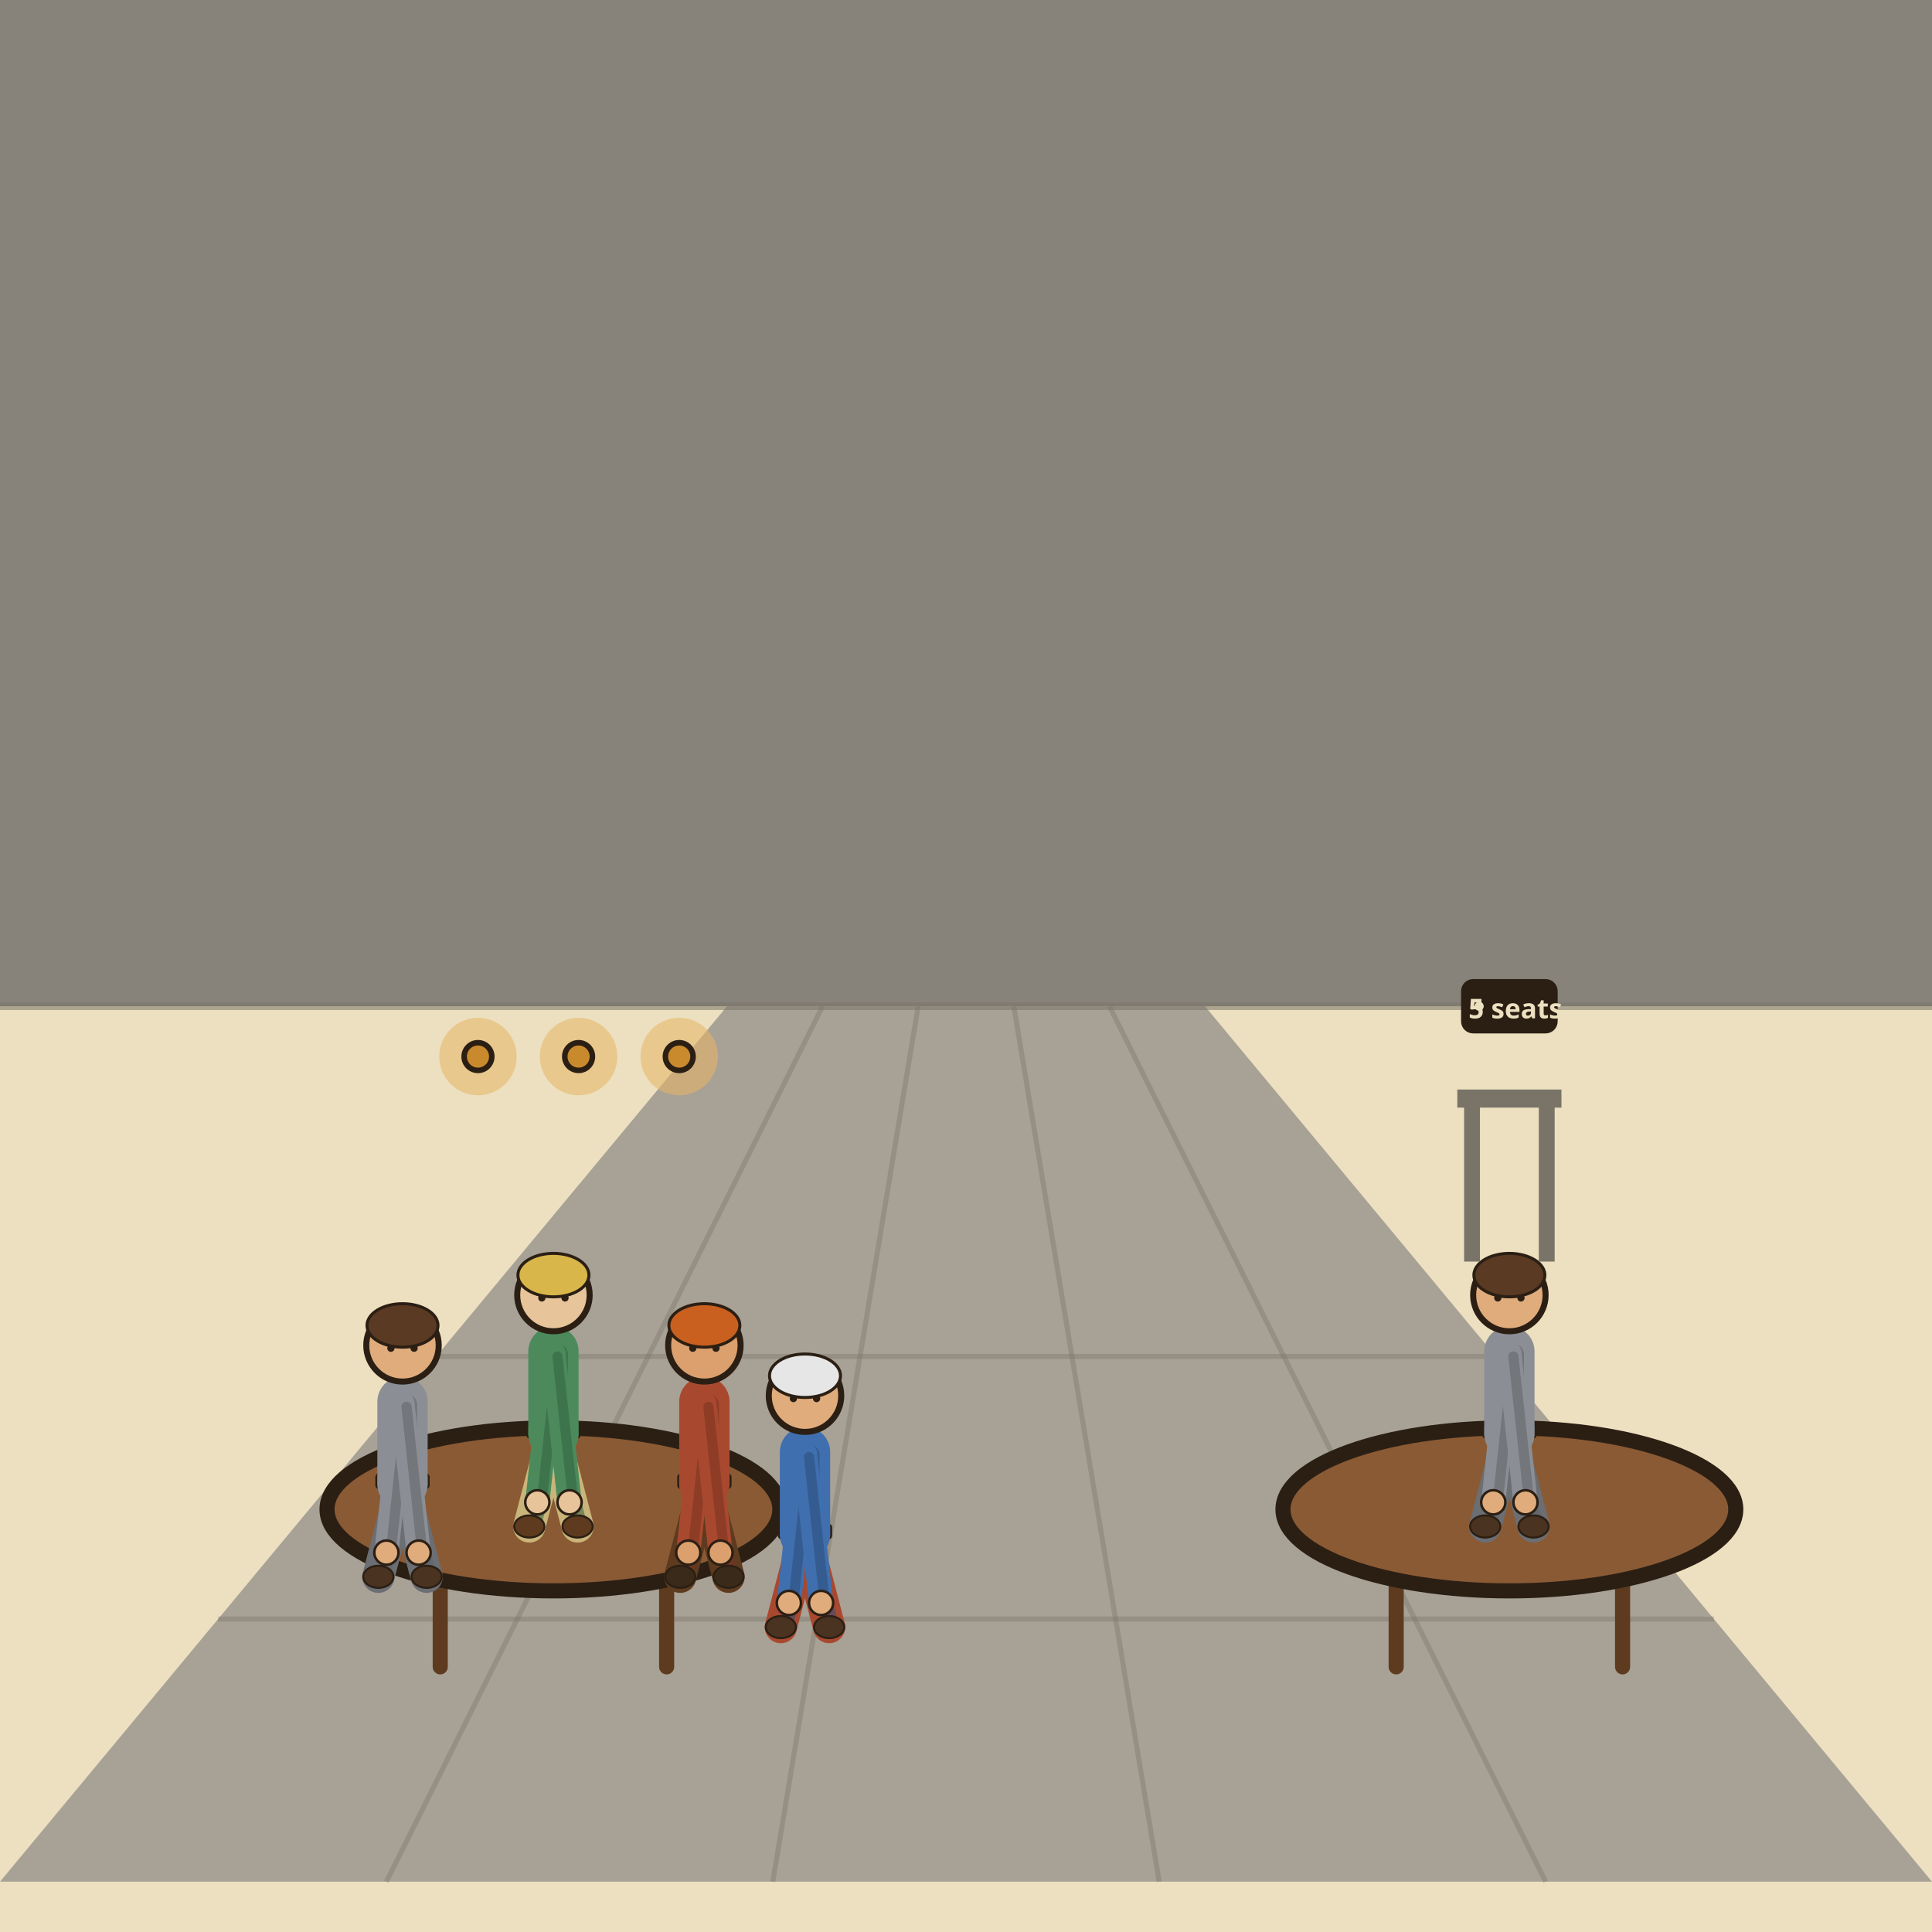
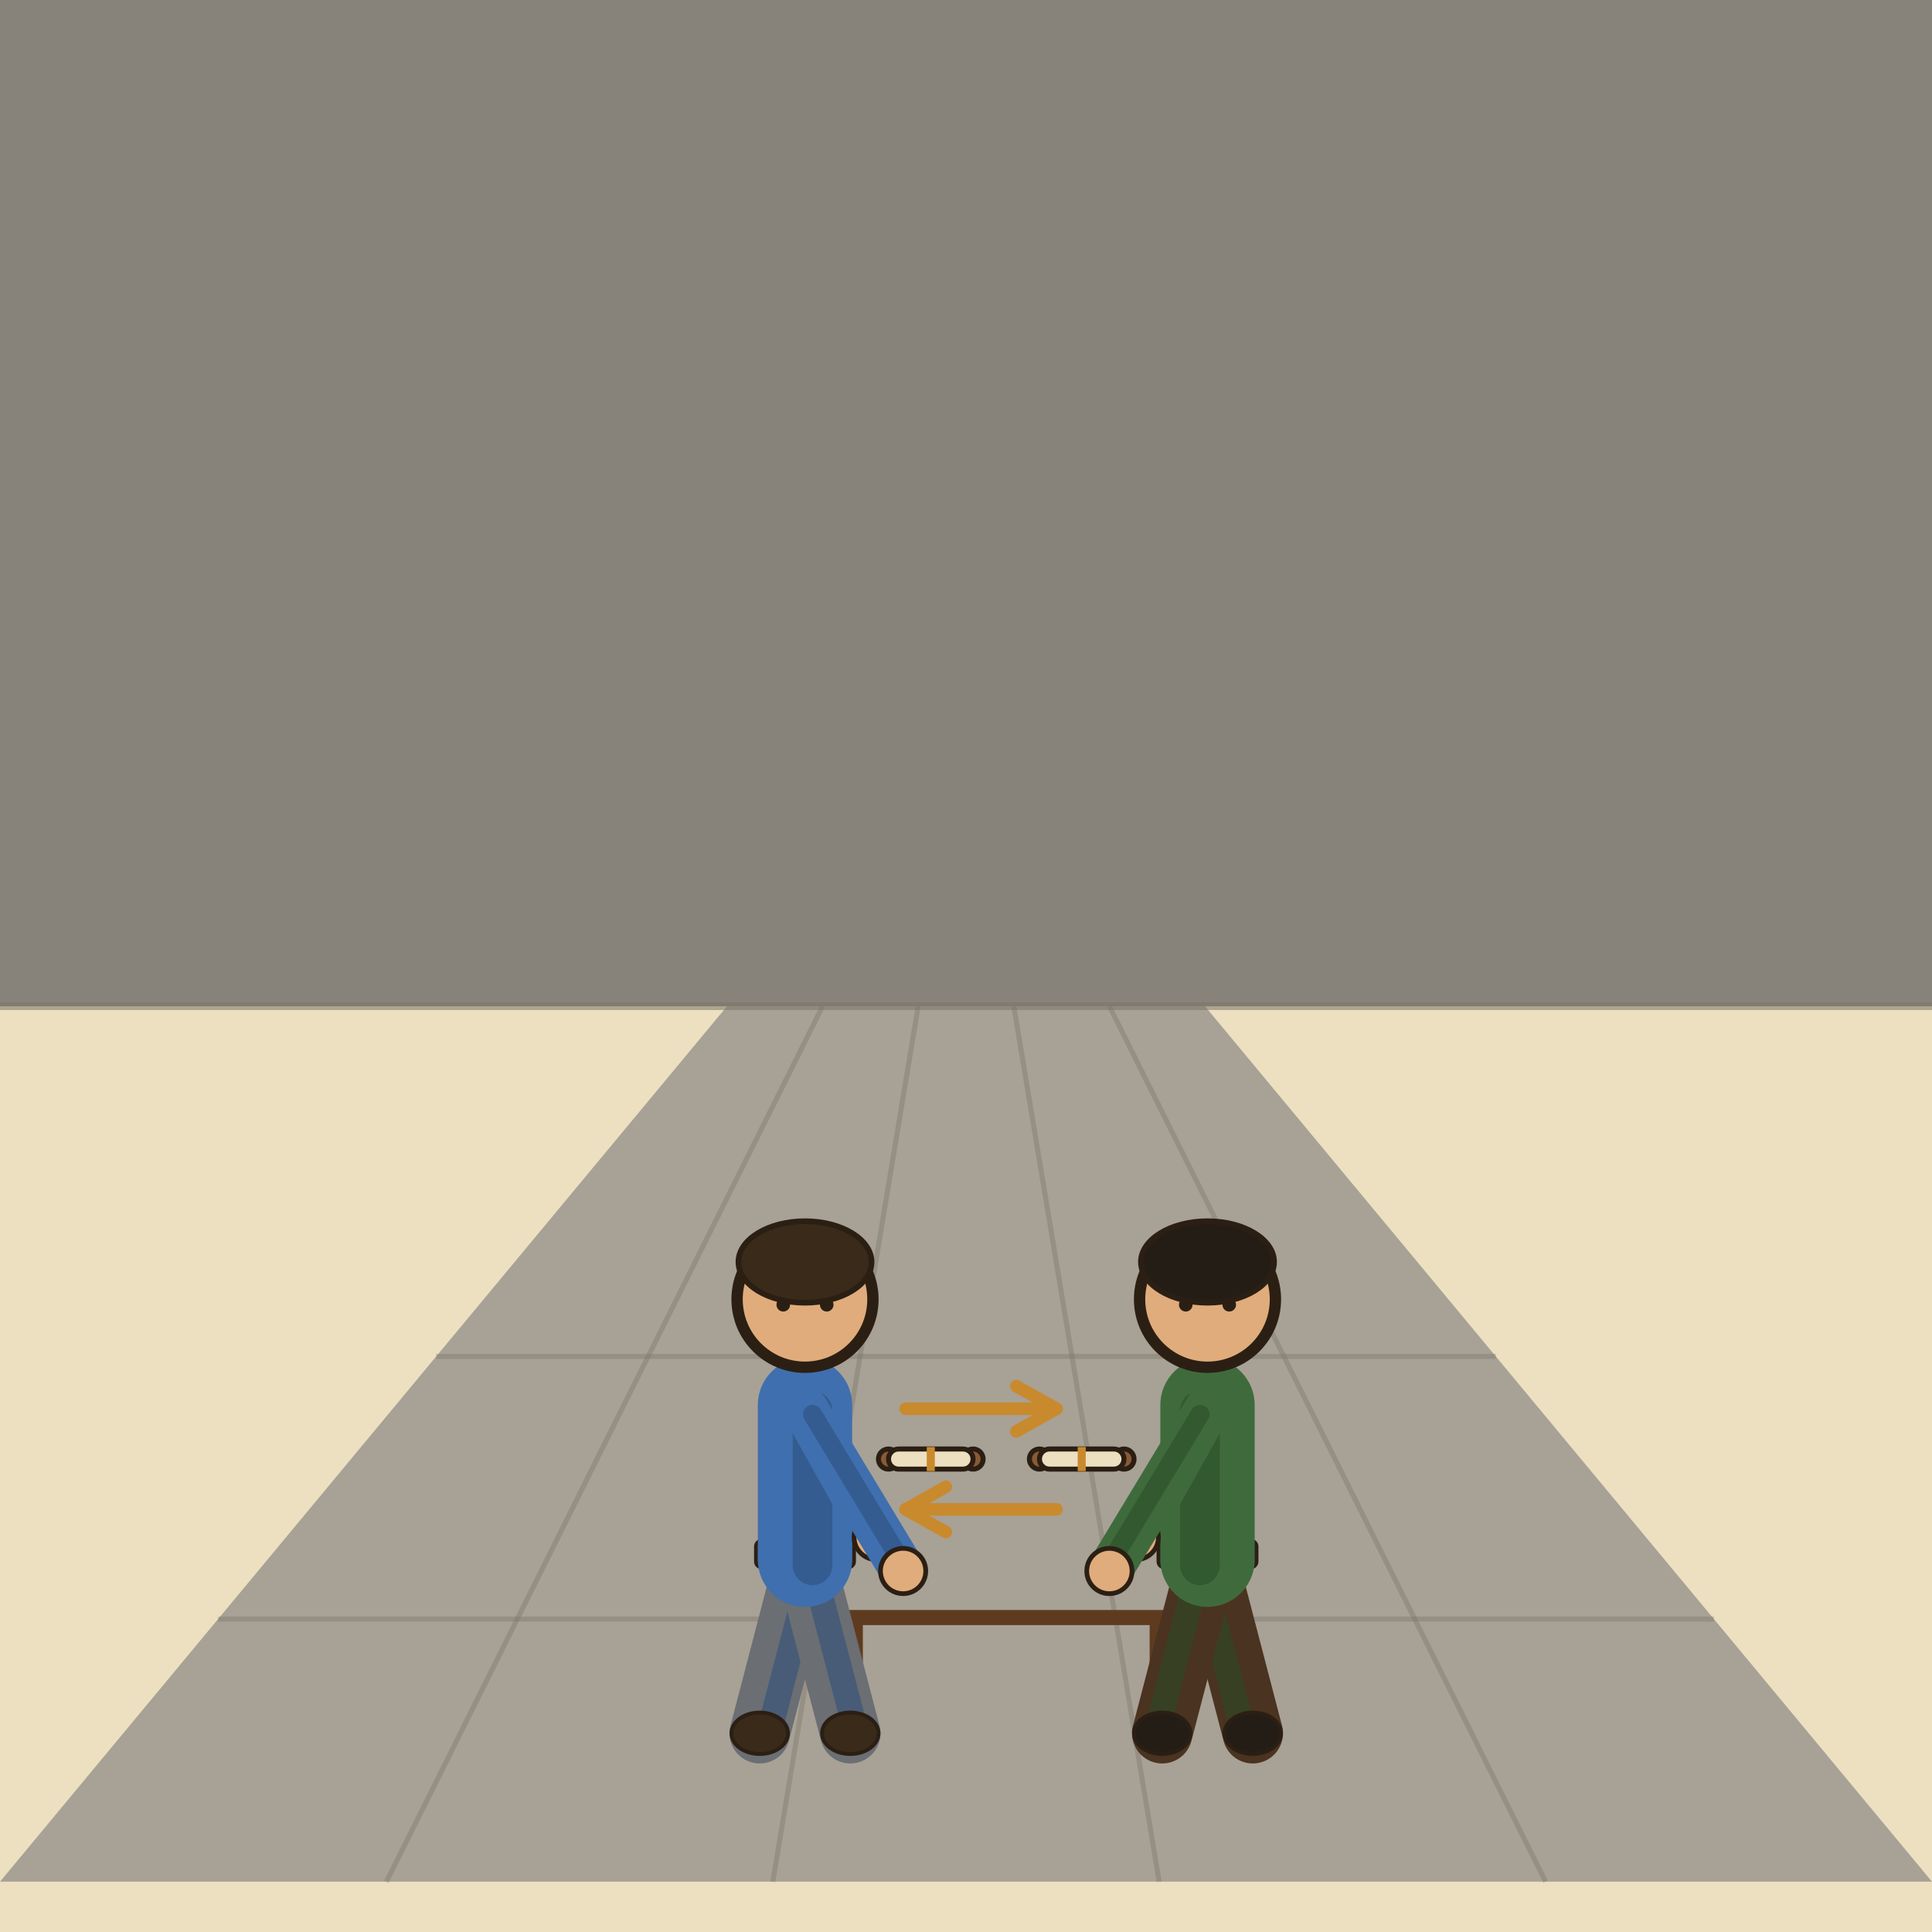
<svg xmlns="http://www.w3.org/2000/svg" viewBox="0 0 768 768">
  <rect x="0" y="0" width="768" height="768" fill="#ece0c0" />
  <rect x="0" y="0" width="768" height="400" fill="#87837a" />
  <polygon points="289,400 479,400 768,748 0,748" fill="#a8a196" />
  <line x1="327.0" y1="400" x2="153.6" y2="748" stroke="#7a7468" stroke-width="2" opacity="0.4" />
  <line x1="365.0" y1="400" x2="307.2" y2="748" stroke="#7a7468" stroke-width="2" opacity="0.4" />
  <line x1="403.0" y1="400" x2="460.8" y2="748" stroke="#7a7468" stroke-width="2" opacity="0.4" />
  <line x1="441.0" y1="400" x2="614.4" y2="748" stroke="#7a7468" stroke-width="2" opacity="0.4" />
  <line x1="173.4" y1="539.2" x2="594.6" y2="539.2" stroke="#7a7468" stroke-width="2" opacity="0.4" />
  <line x1="86.7" y1="643.6" x2="681.3" y2="643.6" stroke="#7a7468" stroke-width="2" opacity="0.4" />
  <line x1="0" y1="400" x2="768" y2="400" stroke="#7a7468" stroke-width="3" opacity="0.55" />
  <path d="M 65.0,280 L 65.0,60 Q 65.0,-50.0 110,-50.0 Q 155.0,-50.0 155.0,60 L 155.0,280" fill="none" stroke="#87837a" stroke-width="10" opacity="0.7" />
  <path d="M 613.0,280 L 613.0,60 Q 613.0,-50.0 658,-50.0 Q 703.0,-50.0 703.0,60 L 703.0,280" fill="none" stroke="#87837a" stroke-width="10" opacity="0.7" />
-   <g transform="translate(220,600) scale(1.0)">
-     <line x1="-45.0" y1="12.6" x2="-45.0" y2="62.6" stroke="#5e3b1f" stroke-width="6" stroke-linecap="round" />
-     <line x1="45.0" y1="12.6" x2="45.0" y2="62.6" stroke="#5e3b1f" stroke-width="6" stroke-linecap="round" />
-     <ellipse cx="0" cy="0" rx="90" ry="32.4" fill="#8a5a34" stroke="#2b1f14" stroke-width="6" />
+   <g transform="translate(400,640)">
+     <rect x="-70.0" y="0" width="140" height="6" fill="#5e3b1f" />
+     <line x1="-60.0" y1="6" x2="-60.0" y2="56" stroke="#5e3b1f" stroke-width="6" stroke-linecap="round" />
+     <line x1="60.0" y1="6" x2="60.0" y2="56" stroke="#5e3b1f" stroke-width="6" stroke-linecap="round" />
  </g>
-   <g transform="translate(160,590) scale(0.4,0.4) rotate(0)">
+   <g transform="translate(320,620) scale(0.75,0.75) rotate(0)">
    <line x1="0" y1="0" x2="-24" y2="92" stroke="#6b6e73" stroke-width="32" stroke-linecap="round" />
-     <line x1="4" y1="3" x2="-20" y2="95" stroke="#5f6266" stroke-width="13.4" stroke-linecap="round" opacity="0.55" />
-     <ellipse cx="-24" cy="92" rx="15" ry="11" fill="#4a3320" stroke="#2b1f14" stroke-width="2" />
+     <line x1="4" y1="3" x2="-20" y2="95" stroke="#2b4d7a" stroke-width="13.4" stroke-linecap="round" opacity="0.55" />
+     <ellipse cx="-24" cy="92" rx="15" ry="11" fill="#3a2a1a" stroke="#2b1f14" stroke-width="2" />
    <line x1="0" y1="0" x2="24" y2="92" stroke="#6b6e73" stroke-width="32" stroke-linecap="round" />
-     <line x1="4" y1="3" x2="28" y2="95" stroke="#5f6266" stroke-width="13.4" stroke-linecap="round" opacity="0.55" />
-     <ellipse cx="24" cy="92" rx="15" ry="11" fill="#4a3320" stroke="#2b1f14" stroke-width="2" />
-     <rect x="-26" y="-10" width="52" height="14" rx="3" fill="#5f6266" stroke="#2b1f14" stroke-width="2" />
-     <line x1="0" y1="-82.0" x2="0" y2="0" stroke="#8b8e94" stroke-width="50" stroke-linecap="round" />
-     <line x1="4" y1="-79.0" x2="4" y2="3" stroke="#5f6266" stroke-width="21.0" stroke-linecap="round" opacity="0.55" />
-     <line x1="0" y1="-80" x2="-16" y2="68" stroke="#8b8e94" stroke-width="24" stroke-linecap="round" />
-     <line x1="4" y1="-77" x2="-12" y2="71" stroke="#5f6266" stroke-width="10.1" stroke-linecap="round" opacity="0.55" />
-     <circle cx="-16" cy="68" r="12" fill="#e0ac7c" stroke="#2b1f14" stroke-width="2.5" />
-     <line x1="0" y1="-80" x2="16" y2="68" stroke="#8b8e94" stroke-width="24" stroke-linecap="round" />
-     <line x1="4" y1="-77" x2="20" y2="71" stroke="#5f6266" stroke-width="10.1" stroke-linecap="round" opacity="0.55" />
-     <circle cx="16" cy="68" r="12" fill="#e0ac7c" stroke="#2b1f14" stroke-width="2.5" />
+     <line x1="4" y1="3" x2="28" y2="95" stroke="#2b4d7a" stroke-width="13.4" stroke-linecap="round" opacity="0.55" />
+     <ellipse cx="24" cy="92" rx="15" ry="11" fill="#3a2a1a" stroke="#2b1f14" stroke-width="2" />
+     <rect x="-26" y="-10" width="52" height="14" rx="3" fill="#2b4d7a" stroke="#2b1f14" stroke-width="2" />
+     <line x1="0" y1="-82.0" x2="0" y2="0" stroke="#3f6fae" stroke-width="50" stroke-linecap="round" />
+     <line x1="4" y1="-79.0" x2="4" y2="3" stroke="#2b4d7a" stroke-width="21.0" stroke-linecap="round" opacity="0.55" />
+     <line x1="0" y1="-80" x2="38" y2="-12" stroke="#3f6fae" stroke-width="24" stroke-linecap="round" />
+     <line x1="4" y1="-77" x2="42" y2="-9" stroke="#2b4d7a" stroke-width="10.1" stroke-linecap="round" opacity="0.55" />
+     <circle cx="38" cy="-12" r="12" fill="#e0ac7c" stroke="#2b1f14" stroke-width="2.5" />
+     <line x1="0" y1="-80" x2="52" y2="6" stroke="#3f6fae" stroke-width="24" stroke-linecap="round" />
+     <line x1="4" y1="-77" x2="56" y2="9" stroke="#2b4d7a" stroke-width="10.1" stroke-linecap="round" opacity="0.55" />
+     <circle cx="52" cy="6" r="12" fill="#e0ac7c" stroke="#2b1f14" stroke-width="2.5" />
    <circle cx="0" cy="-138" r="36" fill="#e0ac7c" stroke="#2b1f14" stroke-width="6" />
-     <ellipse cx="0" cy="-157.8" rx="35.28" ry="21.6" fill="#5a3a22" stroke="#2b1f14" stroke-width="3" />
+     <ellipse cx="0" cy="-157.8" rx="35.28" ry="21.6" fill="#3a2a1a" stroke="#2b1f14" stroke-width="3" />
    <circle cx="-11.52" cy="-135.12" r="3.6" fill="#2b1f14" />
    <circle cx="11.52" cy="-135.12" r="3.6" fill="#2b1f14" />
  </g>
-   <g transform="translate(220,570) scale(0.4,0.4) rotate(0)">
-     <line x1="0" y1="0" x2="-24" y2="92" stroke="#c9b57a" stroke-width="32" stroke-linecap="round" />
-     <line x1="4" y1="3" x2="-20" y2="95" stroke="#336240" stroke-width="13.4" stroke-linecap="round" opacity="0.55" />
-     <ellipse cx="-24" cy="92" rx="15" ry="11" fill="#5e3b1f" stroke="#2b1f14" stroke-width="2" />
-     <line x1="0" y1="0" x2="24" y2="92" stroke="#c9b57a" stroke-width="32" stroke-linecap="round" />
-     <line x1="4" y1="3" x2="28" y2="95" stroke="#336240" stroke-width="13.4" stroke-linecap="round" opacity="0.55" />
-     <ellipse cx="24" cy="92" rx="15" ry="11" fill="#5e3b1f" stroke="#2b1f14" stroke-width="2" />
-     <rect x="-26" y="-10" width="52" height="14" rx="3" fill="#336240" stroke="#2b1f14" stroke-width="2" />
-     <line x1="0" y1="-82.0" x2="0" y2="0" stroke="#4c8a5c" stroke-width="50" stroke-linecap="round" />
-     <line x1="4" y1="-79.0" x2="4" y2="3" stroke="#336240" stroke-width="21.0" stroke-linecap="round" opacity="0.55" />
-     <line x1="0" y1="-80" x2="-16" y2="68" stroke="#4c8a5c" stroke-width="24" stroke-linecap="round" />
-     <line x1="4" y1="-77" x2="-12" y2="71" stroke="#336240" stroke-width="10.1" stroke-linecap="round" opacity="0.55" />
-     <circle cx="-16" cy="68" r="12" fill="#e7c49a" stroke="#2b1f14" stroke-width="2.5" />
-     <line x1="0" y1="-80" x2="16" y2="68" stroke="#4c8a5c" stroke-width="24" stroke-linecap="round" />
-     <line x1="4" y1="-77" x2="20" y2="71" stroke="#336240" stroke-width="10.1" stroke-linecap="round" opacity="0.55" />
-     <circle cx="16" cy="68" r="12" fill="#e7c49a" stroke="#2b1f14" stroke-width="2.5" />
-     <circle cx="0" cy="-138" r="36" fill="#e7c49a" stroke="#2b1f14" stroke-width="6" />
-     <ellipse cx="0" cy="-157.8" rx="35.28" ry="21.6" fill="#d8b64a" stroke="#2b1f14" stroke-width="3" />
+   <g transform="translate(480,620) scale(-0.75,0.75) rotate(0)">
+     <line x1="0" y1="0" x2="-24" y2="92" stroke="#4a3320" stroke-width="32" stroke-linecap="round" />
+     <line x1="4" y1="3" x2="-20" y2="95" stroke="#294a27" stroke-width="13.4" stroke-linecap="round" opacity="0.55" />
+     <ellipse cx="-24" cy="92" rx="15" ry="11" fill="#241d15" stroke="#2b1f14" stroke-width="2" />
+     <line x1="0" y1="0" x2="24" y2="92" stroke="#4a3320" stroke-width="32" stroke-linecap="round" />
+     <line x1="4" y1="3" x2="28" y2="95" stroke="#294a27" stroke-width="13.4" stroke-linecap="round" opacity="0.55" />
+     <ellipse cx="24" cy="92" rx="15" ry="11" fill="#241d15" stroke="#2b1f14" stroke-width="2" />
+     <rect x="-26" y="-10" width="52" height="14" rx="3" fill="#294a27" stroke="#2b1f14" stroke-width="2" />
+     <line x1="0" y1="-82.0" x2="0" y2="0" stroke="#3f6b3c" stroke-width="50" stroke-linecap="round" />
+     <line x1="4" y1="-79.0" x2="4" y2="3" stroke="#294a27" stroke-width="21.0" stroke-linecap="round" opacity="0.55" />
+     <line x1="0" y1="-80" x2="38" y2="-12" stroke="#3f6b3c" stroke-width="24" stroke-linecap="round" />
+     <line x1="4" y1="-77" x2="42" y2="-9" stroke="#294a27" stroke-width="10.1" stroke-linecap="round" opacity="0.55" />
+     <circle cx="38" cy="-12" r="12" fill="#e0ac7c" stroke="#2b1f14" stroke-width="2.5" />
+     <line x1="0" y1="-80" x2="52" y2="6" stroke="#3f6b3c" stroke-width="24" stroke-linecap="round" />
+     <line x1="4" y1="-77" x2="56" y2="9" stroke="#294a27" stroke-width="10.1" stroke-linecap="round" opacity="0.55" />
+     <circle cx="52" cy="6" r="12" fill="#e0ac7c" stroke="#2b1f14" stroke-width="2.5" />
+     <circle cx="0" cy="-138" r="36" fill="#e0ac7c" stroke="#2b1f14" stroke-width="6" />
+     <ellipse cx="0" cy="-157.8" rx="35.28" ry="21.6" fill="#241d15" stroke="#2b1f14" stroke-width="3" />
    <circle cx="-11.52" cy="-135.12" r="3.6" fill="#2b1f14" />
    <circle cx="11.52" cy="-135.12" r="3.6" fill="#2b1f14" />
  </g>
-   <g transform="translate(280,590) scale(0.4,0.4) rotate(0)">
-     <line x1="0" y1="0" x2="-24" y2="92" stroke="#5e3b1f" stroke-width="32" stroke-linecap="round" />
-     <line x1="4" y1="3" x2="-20" y2="95" stroke="#7a3220" stroke-width="13.4" stroke-linecap="round" opacity="0.55" />
-     <ellipse cx="-24" cy="92" rx="15" ry="11" fill="#3a2a1a" stroke="#2b1f14" stroke-width="2" />
-     <line x1="0" y1="0" x2="24" y2="92" stroke="#5e3b1f" stroke-width="32" stroke-linecap="round" />
-     <line x1="4" y1="3" x2="28" y2="95" stroke="#7a3220" stroke-width="13.4" stroke-linecap="round" opacity="0.55" />
-     <ellipse cx="24" cy="92" rx="15" ry="11" fill="#3a2a1a" stroke="#2b1f14" stroke-width="2" />
-     <rect x="-26" y="-10" width="52" height="14" rx="3" fill="#7a3220" stroke="#2b1f14" stroke-width="2" />
-     <line x1="0" y1="-82.0" x2="0" y2="0" stroke="#a8492f" stroke-width="50" stroke-linecap="round" />
-     <line x1="4" y1="-79.0" x2="4" y2="3" stroke="#7a3220" stroke-width="21.0" stroke-linecap="round" opacity="0.55" />
-     <line x1="0" y1="-80" x2="-16" y2="68" stroke="#a8492f" stroke-width="24" stroke-linecap="round" />
-     <line x1="4" y1="-77" x2="-12" y2="71" stroke="#7a3220" stroke-width="10.1" stroke-linecap="round" opacity="0.55" />
-     <circle cx="-16" cy="68" r="12" fill="#dba06e" stroke="#2b1f14" stroke-width="2.5" />
-     <line x1="0" y1="-80" x2="16" y2="68" stroke="#a8492f" stroke-width="24" stroke-linecap="round" />
-     <line x1="4" y1="-77" x2="20" y2="71" stroke="#7a3220" stroke-width="10.1" stroke-linecap="round" opacity="0.55" />
-     <circle cx="16" cy="68" r="12" fill="#dba06e" stroke="#2b1f14" stroke-width="2.5" />
-     <circle cx="0" cy="-138" r="36" fill="#dba06e" stroke="#2b1f14" stroke-width="6" />
-     <ellipse cx="0" cy="-157.8" rx="35.28" ry="21.6" fill="#c9601f" stroke="#2b1f14" stroke-width="3" />
-     <circle cx="-11.52" cy="-135.12" r="3.6" fill="#2b1f14" />
-     <circle cx="11.52" cy="-135.12" r="3.6" fill="#2b1f14" />
+   <g transform="translate(370,580) rotate(0) scale(0.4)">
+     <circle cx="-42" cy="0" r="10" fill="#8a5a34" stroke="#2b1f14" stroke-width="5" />
+     <circle cx="42" cy="0" r="10" fill="#8a5a34" stroke="#2b1f14" stroke-width="5" />
+     <rect x="-42" y="-10" width="84" height="20" rx="10" fill="#ece0c0" stroke="#2b1f14" stroke-width="5" />
+     <rect x="-4" y="-12" width="8" height="24" fill="#c98a2e" />
  </g>
-   <g transform="translate(320,610) scale(0.4,0.4) rotate(0)">
-     <line x1="0" y1="0" x2="-24" y2="92" stroke="#a8492f" stroke-width="32" stroke-linecap="round" />
-     <line x1="4" y1="3" x2="-20" y2="95" stroke="#2b4d7a" stroke-width="13.4" stroke-linecap="round" opacity="0.55" />
-     <ellipse cx="-24" cy="92" rx="15" ry="11" fill="#4a3320" stroke="#2b1f14" stroke-width="2" />
-     <line x1="0" y1="0" x2="24" y2="92" stroke="#a8492f" stroke-width="32" stroke-linecap="round" />
-     <line x1="4" y1="3" x2="28" y2="95" stroke="#2b4d7a" stroke-width="13.4" stroke-linecap="round" opacity="0.55" />
-     <ellipse cx="24" cy="92" rx="15" ry="11" fill="#4a3320" stroke="#2b1f14" stroke-width="2" />
-     <rect x="-26" y="-10" width="52" height="14" rx="3" fill="#2b4d7a" stroke="#2b1f14" stroke-width="2" />
-     <line x1="0" y1="-82.0" x2="0" y2="0" stroke="#3f6fae" stroke-width="50" stroke-linecap="round" />
-     <line x1="4" y1="-79.0" x2="4" y2="3" stroke="#2b4d7a" stroke-width="21.0" stroke-linecap="round" opacity="0.55" />
-     <line x1="0" y1="-80" x2="-16" y2="68" stroke="#3f6fae" stroke-width="24" stroke-linecap="round" />
-     <line x1="4" y1="-77" x2="-12" y2="71" stroke="#2b4d7a" stroke-width="10.1" stroke-linecap="round" opacity="0.55" />
-     <circle cx="-16" cy="68" r="12" fill="#e0ac7c" stroke="#2b1f14" stroke-width="2.5" />
-     <line x1="0" y1="-80" x2="16" y2="68" stroke="#3f6fae" stroke-width="24" stroke-linecap="round" />
-     <line x1="4" y1="-77" x2="20" y2="71" stroke="#2b4d7a" stroke-width="10.1" stroke-linecap="round" opacity="0.55" />
-     <circle cx="16" cy="68" r="12" fill="#e0ac7c" stroke="#2b1f14" stroke-width="2.5" />
-     <circle cx="0" cy="-138" r="36" fill="#e0ac7c" stroke="#2b1f14" stroke-width="6" />
-     <ellipse cx="0" cy="-157.8" rx="35.28" ry="21.6" fill="#e6e6e6" stroke="#2b1f14" stroke-width="3" />
-     <circle cx="-11.52" cy="-135.12" r="3.6" fill="#2b1f14" />
-     <circle cx="11.52" cy="-135.12" r="3.6" fill="#2b1f14" />
+   <g transform="translate(430,580) rotate(0) scale(0.4)">
+     <circle cx="-42" cy="0" r="10" fill="#8a5a34" stroke="#2b1f14" stroke-width="5" />
+     <circle cx="42" cy="0" r="10" fill="#8a5a34" stroke="#2b1f14" stroke-width="5" />
+     <rect x="-42" y="-10" width="84" height="20" rx="10" fill="#ece0c0" stroke="#2b1f14" stroke-width="5" />
+     <rect x="-4" y="-12" width="8" height="24" fill="#c98a2e" />
  </g>
-   <g transform="translate(190,420) scale(1.1)">
-     <circle cx="0" cy="0" r="14" fill="#e8b563" opacity="0.55" />
-     <circle cx="0" cy="0" r="5" fill="#c98a2e" stroke="#2b1f14" stroke-width="2" />
+   <g transform="scale(1.0)">
+     <line x1="360" y1="560" x2="420" y2="560" stroke="#c98a2e" stroke-width="5" stroke-linecap="round" />
+     <g transform="translate(420,560) rotate(0.0)">
+       <line x1="0" y1="0" x2="-16" y2="-9" stroke="#c98a2e" stroke-width="5" stroke-linecap="round" />
+       <line x1="0" y1="0" x2="-16" y2="9" stroke="#c98a2e" stroke-width="5" stroke-linecap="round" />
+     </g>
  </g>
-   <g transform="translate(230,420) scale(1.1)">
-     <circle cx="0" cy="0" r="14" fill="#e8b563" opacity="0.55" />
-     <circle cx="0" cy="0" r="5" fill="#c98a2e" stroke="#2b1f14" stroke-width="2" />
-   </g>
-   <g transform="translate(270,420) scale(1.1)">
-     <circle cx="0" cy="0" r="14" fill="#e8b563" opacity="0.55" />
-     <circle cx="0" cy="0" r="5" fill="#c98a2e" stroke="#2b1f14" stroke-width="2" />
-   </g>
-   <g transform="translate(600,600) scale(1.0)">
-     <line x1="-45.0" y1="12.6" x2="-45.0" y2="62.6" stroke="#5e3b1f" stroke-width="6" stroke-linecap="round" />
-     <line x1="45.0" y1="12.6" x2="45.0" y2="62.6" stroke="#5e3b1f" stroke-width="6" stroke-linecap="round" />
-     <ellipse cx="0" cy="0" rx="90" ry="32.4" fill="#8a5a34" stroke="#2b1f14" stroke-width="6" />
-   </g>
-   <g transform="translate(600,570) scale(0.4,0.4) rotate(0)">
-     <line x1="0" y1="0" x2="-24" y2="92" stroke="#6b6e73" stroke-width="32" stroke-linecap="round" />
-     <line x1="4" y1="3" x2="-20" y2="95" stroke="#5f6266" stroke-width="13.4" stroke-linecap="round" opacity="0.55" />
-     <ellipse cx="-24" cy="92" rx="15" ry="11" fill="#4a3320" stroke="#2b1f14" stroke-width="2" />
-     <line x1="0" y1="0" x2="24" y2="92" stroke="#6b6e73" stroke-width="32" stroke-linecap="round" />
-     <line x1="4" y1="3" x2="28" y2="95" stroke="#5f6266" stroke-width="13.4" stroke-linecap="round" opacity="0.55" />
-     <ellipse cx="24" cy="92" rx="15" ry="11" fill="#4a3320" stroke="#2b1f14" stroke-width="2" />
-     <rect x="-26" y="-10" width="52" height="14" rx="3" fill="#5f6266" stroke="#2b1f14" stroke-width="2" />
-     <line x1="0" y1="-82.0" x2="0" y2="0" stroke="#8b8e94" stroke-width="50" stroke-linecap="round" />
-     <line x1="4" y1="-79.0" x2="4" y2="3" stroke="#5f6266" stroke-width="21.0" stroke-linecap="round" opacity="0.55" />
-     <line x1="0" y1="-80" x2="-16" y2="68" stroke="#8b8e94" stroke-width="24" stroke-linecap="round" />
-     <line x1="4" y1="-77" x2="-12" y2="71" stroke="#5f6266" stroke-width="10.1" stroke-linecap="round" opacity="0.55" />
-     <circle cx="-16" cy="68" r="12" fill="#e0ac7c" stroke="#2b1f14" stroke-width="2.5" />
-     <line x1="0" y1="-80" x2="16" y2="68" stroke="#8b8e94" stroke-width="24" stroke-linecap="round" />
-     <line x1="4" y1="-77" x2="20" y2="71" stroke="#5f6266" stroke-width="10.1" stroke-linecap="round" opacity="0.55" />
-     <circle cx="16" cy="68" r="12" fill="#e0ac7c" stroke="#2b1f14" stroke-width="2.5" />
-     <circle cx="0" cy="-138" r="36" fill="#e0ac7c" stroke="#2b1f14" stroke-width="6" />
-     <ellipse cx="0" cy="-157.8" rx="35.28" ry="21.6" fill="#5a3a22" stroke="#2b1f14" stroke-width="3" />
-     <circle cx="-11.52" cy="-135.12" r="3.6" fill="#2b1f14" />
-     <circle cx="11.52" cy="-135.12" r="3.6" fill="#2b1f14" />
-   </g>
-   <g transform="translate(600,470) scale(0.45)">
-     <rect x="-40" y="-70" width="14" height="140" fill="#7a7468" />
-     <rect x="26" y="-70" width="14" height="140" fill="#7a7468" />
-     <rect x="-46" y="-82" width="92" height="16" fill="#7a7468" />
-   </g>
-   <g transform="translate(600,400) scale(0.6) rotate(0)">
-     <rect x="-30" y="-16" width="60" height="32" rx="6" fill="#2b1f14" stroke="#2b1f14" stroke-width="4" />
-     <circle cx="-20" cy="0" r="4" fill="#ece0c0" stroke="#2b1f14" stroke-width="2" />
-     <text x="4" y="8" text-anchor="middle" font-family="'Trebuchet MS', 'Arial Black', sans-serif" font-size="18" font-weight="bold" fill="#ece0c0" transform="rotate(0 4 8)">5 seats</text>
+   <g transform="scale(1.0)">
+     <line x1="420" y1="600" x2="360" y2="600" stroke="#c98a2e" stroke-width="5" stroke-linecap="round" />
+     <g transform="translate(360,600) rotate(180.0)">
+       <line x1="0" y1="0" x2="-16" y2="-9" stroke="#c98a2e" stroke-width="5" stroke-linecap="round" />
+       <line x1="0" y1="0" x2="-16" y2="9" stroke="#c98a2e" stroke-width="5" stroke-linecap="round" />
+     </g>
  </g>
</svg>
